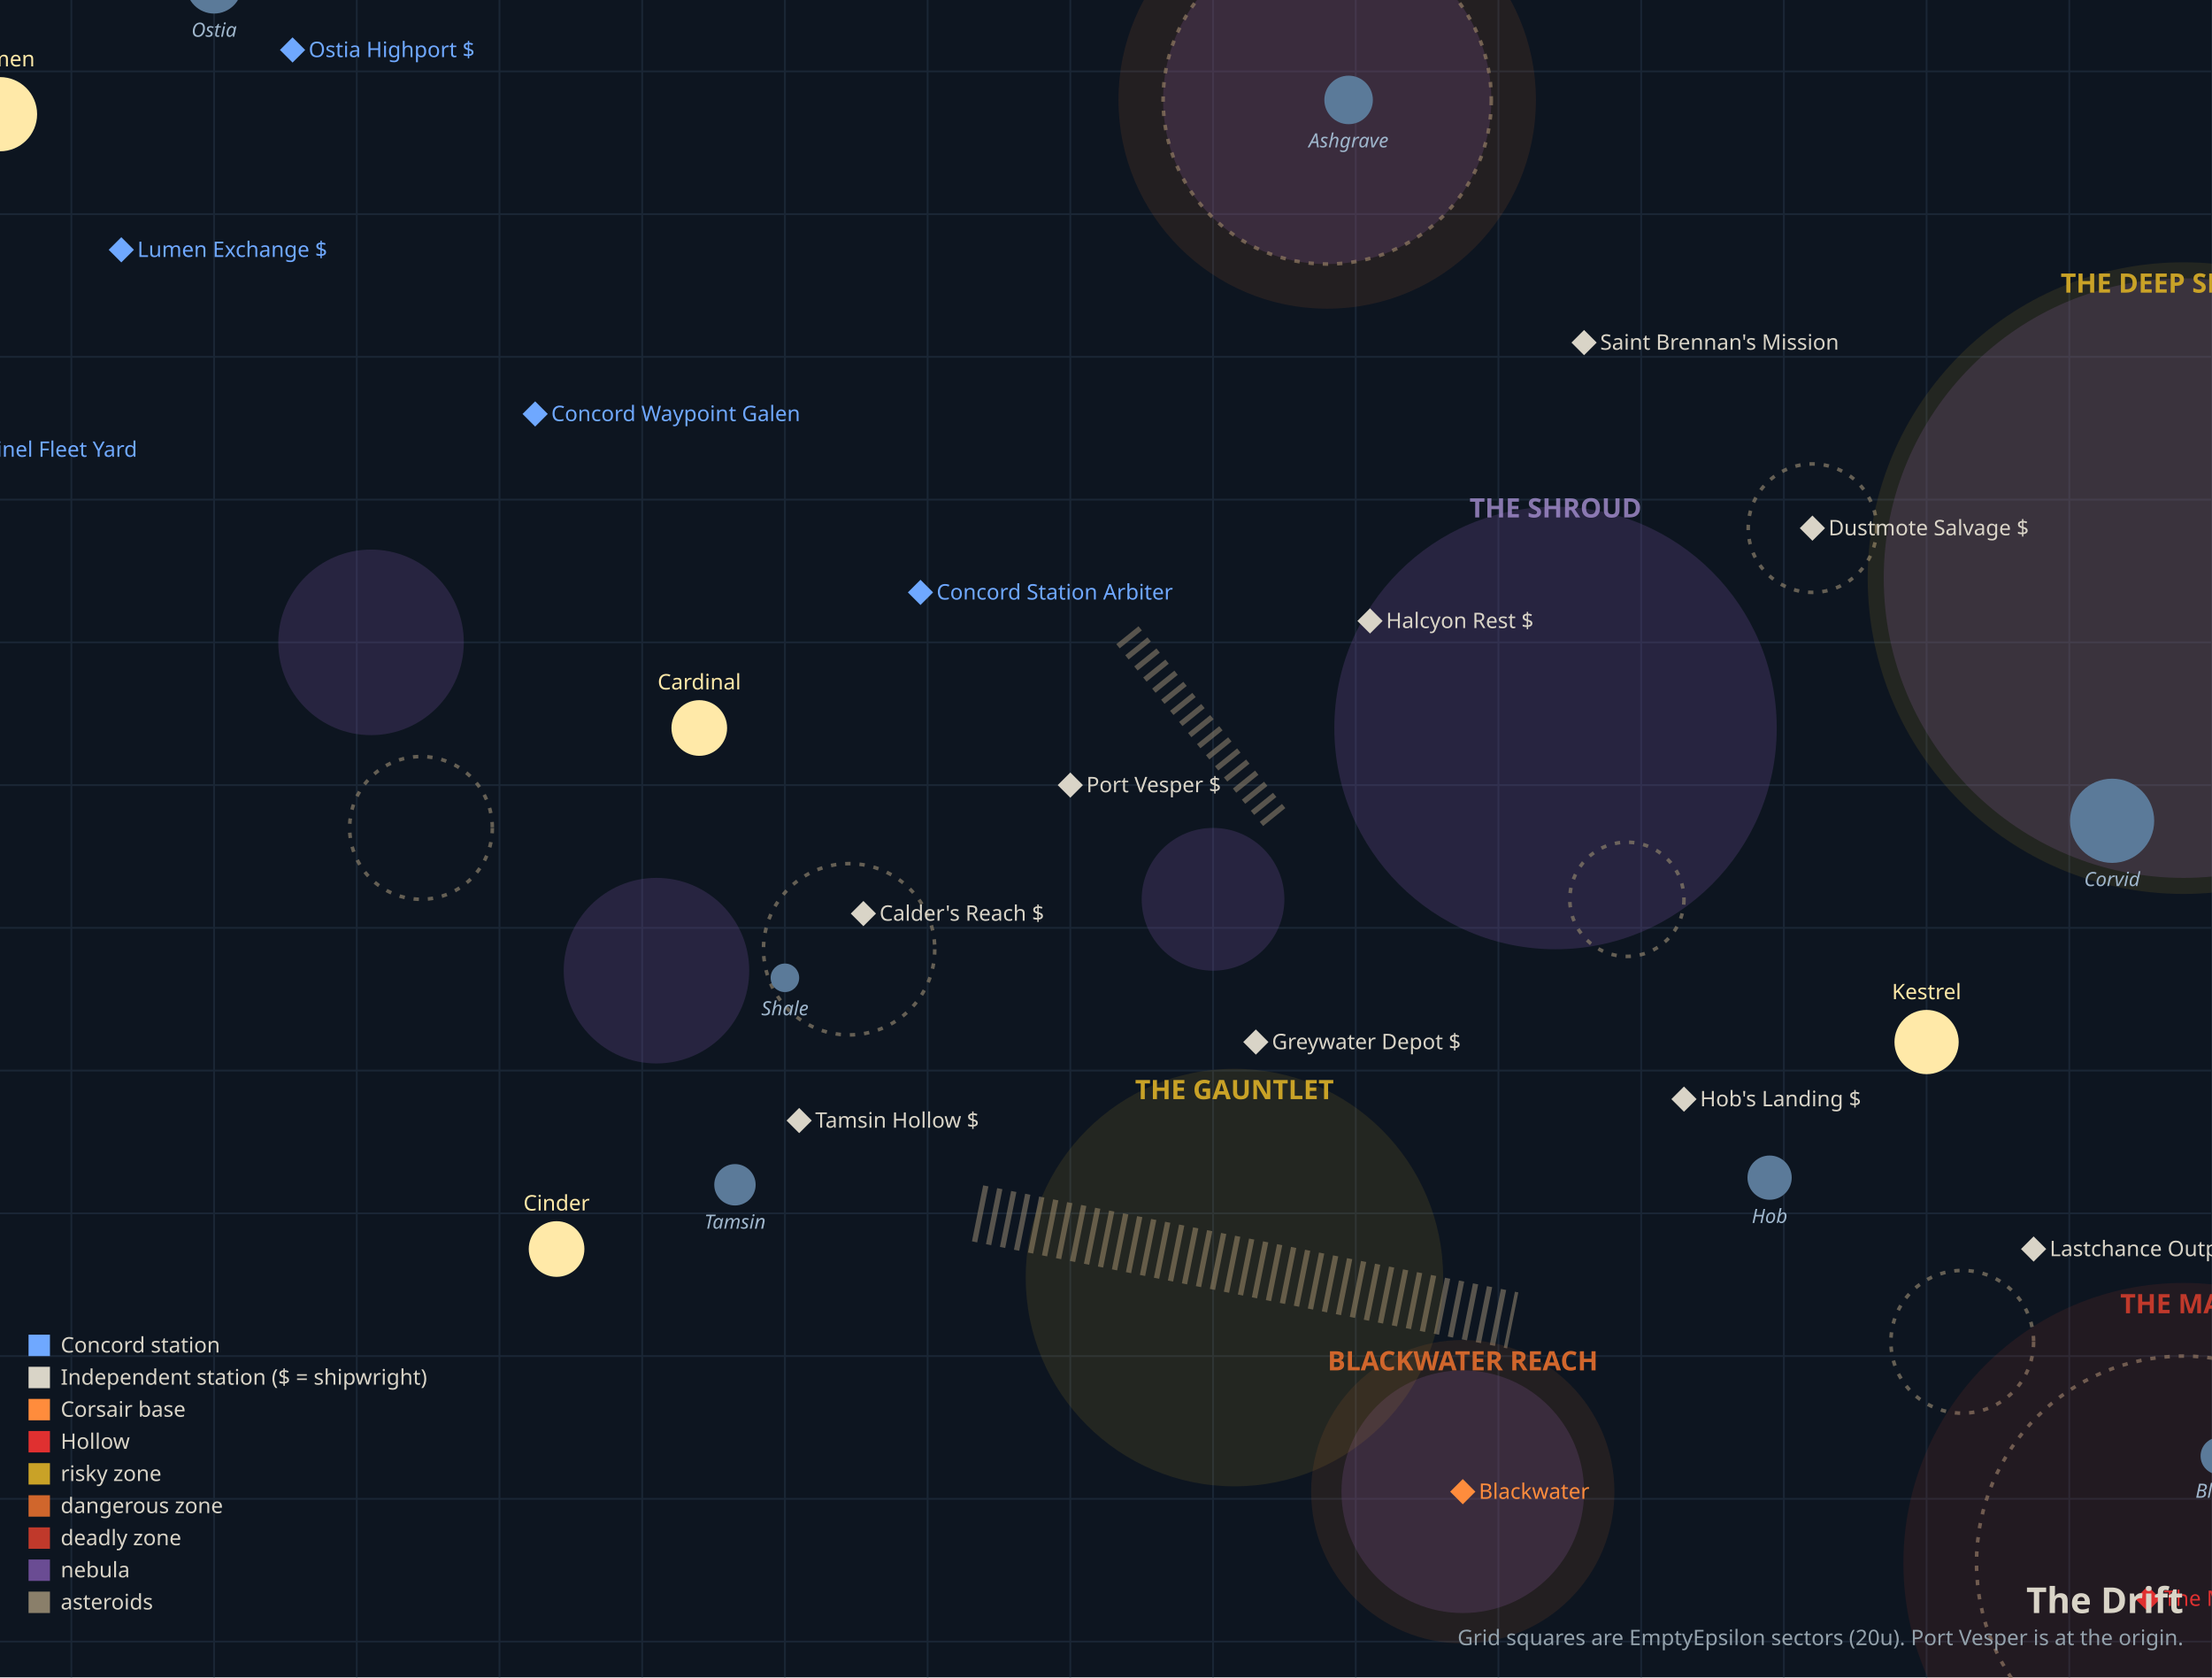
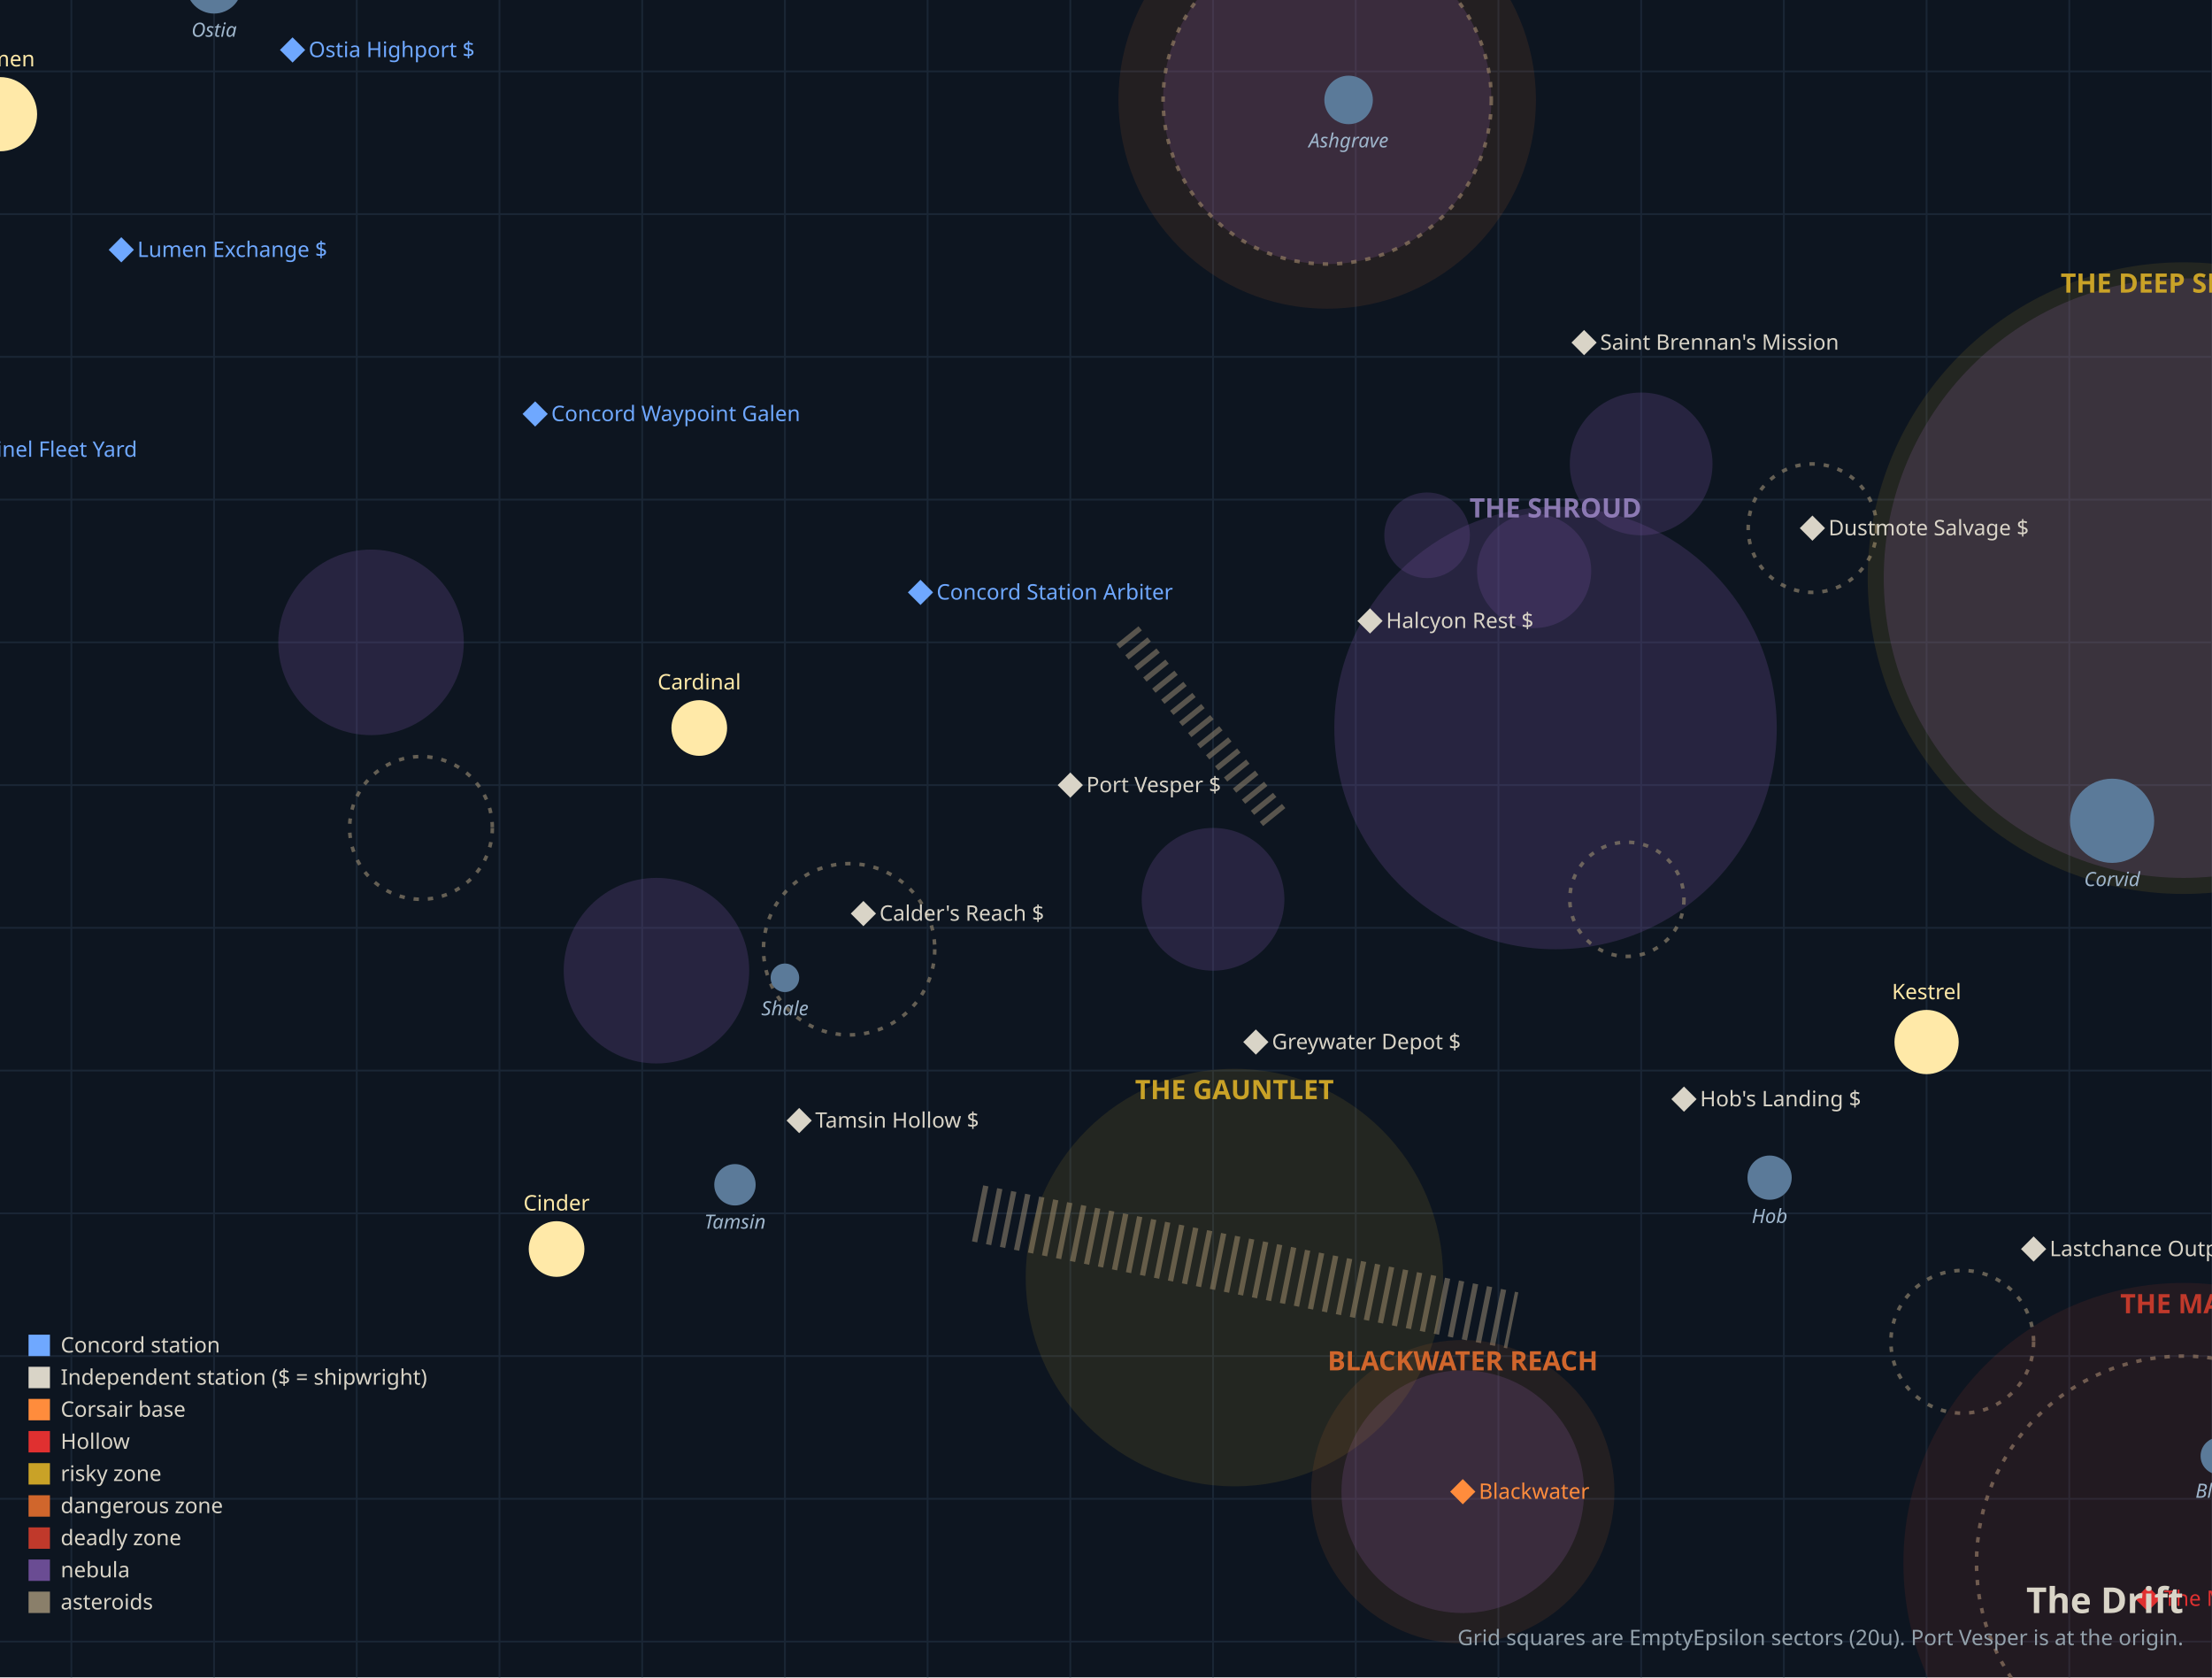
<svg xmlns="http://www.w3.org/2000/svg" viewBox="0 0 1240 940" font-family="system-ui, sans-serif">
  <rect width="1240" height="940" fill="#0d1520" />
  <line x1="40" y1="0" x2="40" y2="940" stroke="#1a2635" stroke-width="1" />
  <line x1="120" y1="0" x2="120" y2="940" stroke="#1a2635" stroke-width="1" />
  <line x1="200" y1="0" x2="200" y2="940" stroke="#1a2635" stroke-width="1" />
  <line x1="280" y1="0" x2="280" y2="940" stroke="#1a2635" stroke-width="1" />
  <line x1="360" y1="0" x2="360" y2="940" stroke="#1a2635" stroke-width="1" />
  <line x1="440" y1="0" x2="440" y2="940" stroke="#1a2635" stroke-width="1" />
  <line x1="520" y1="0" x2="520" y2="940" stroke="#1a2635" stroke-width="1" />
  <line x1="600" y1="0" x2="600" y2="940" stroke="#1a2635" stroke-width="1" />
  <line x1="680" y1="0" x2="680" y2="940" stroke="#1a2635" stroke-width="1" />
  <line x1="760" y1="0" x2="760" y2="940" stroke="#1a2635" stroke-width="1" />
  <line x1="840" y1="0" x2="840" y2="940" stroke="#1a2635" stroke-width="1" />
  <line x1="920" y1="0" x2="920" y2="940" stroke="#1a2635" stroke-width="1" />
  <line x1="1000" y1="0" x2="1000" y2="940" stroke="#1a2635" stroke-width="1" />
  <line x1="1080" y1="0" x2="1080" y2="940" stroke="#1a2635" stroke-width="1" />
  <line x1="1160" y1="0" x2="1160" y2="940" stroke="#1a2635" stroke-width="1" />
  <line x1="1240" y1="0" x2="1240" y2="940" stroke="#1a2635" stroke-width="1" />
  <line x1="0" y1="40" x2="1240" y2="40" stroke="#1a2635" stroke-width="1" />
  <line x1="0" y1="120" x2="1240" y2="120" stroke="#1a2635" stroke-width="1" />
  <line x1="0" y1="200" x2="1240" y2="200" stroke="#1a2635" stroke-width="1" />
  <line x1="0" y1="280" x2="1240" y2="280" stroke="#1a2635" stroke-width="1" />
  <line x1="0" y1="360" x2="1240" y2="360" stroke="#1a2635" stroke-width="1" />
  <line x1="0" y1="440" x2="1240" y2="440" stroke="#1a2635" stroke-width="1" />
  <line x1="0" y1="520" x2="1240" y2="520" stroke="#1a2635" stroke-width="1" />
  <line x1="0" y1="600" x2="1240" y2="600" stroke="#1a2635" stroke-width="1" />
  <line x1="0" y1="680" x2="1240" y2="680" stroke="#1a2635" stroke-width="1" />
  <line x1="0" y1="760" x2="1240" y2="760" stroke="#1a2635" stroke-width="1" />
  <line x1="0" y1="840" x2="1240" y2="840" stroke="#1a2635" stroke-width="1" />
  <line x1="0" y1="920" x2="1240" y2="920" stroke="#1a2635" stroke-width="1" />
  <circle cx="872.0" cy="408.0" r="124.0" fill="#6a4c93" opacity="0.28" />
  <circle cx="1224.0" cy="324.0" r="168.0" fill="#6a4c93" opacity="0.28" />
  <circle cx="820.0" cy="836.0" r="68.0" fill="#6a4c93" opacity="0.28" />
  <circle cx="744.0" cy="56.0" r="92.0" fill="#6a4c93" opacity="0.28" />
  <circle cx="368.0" cy="544.0" r="52.0" fill="#6a4c93" opacity="0.28" />
  <circle cx="680.0" cy="504.0" r="40.0" fill="#6a4c93" opacity="0.28" />
  <circle cx="208.0" cy="360.0" r="52.0" fill="#6a4c93" opacity="0.28" />
+   <circle cx="860.0" cy="320.0" r="32.0" fill="#6a4c93" opacity="0.28" />
+   <circle cx="920.0" cy="260.0" r="40.0" fill="#6a4c93" opacity="0.28" />
+   <circle cx="800.0" cy="300.0" r="24.0" fill="#6a4c93" opacity="0.28" />
  <circle cx="476.0" cy="532.0" r="48.0" fill="none" stroke="#8a7f6a" stroke-width="2" stroke-dasharray="3 5" opacity="0.7" />
  <line x1="548.0" y1="680.0" x2="848.0" y2="740.0" stroke="#8a7f6a" stroke-width="32.0" stroke-dasharray="3 5" opacity="0.6" />
  <circle cx="1016.0" cy="296.0" r="36.0" fill="none" stroke="#8a7f6a" stroke-width="2" stroke-dasharray="3 5" opacity="0.7" />
  <circle cx="744.0" cy="56.0" r="92.0" fill="none" stroke="#8a7f6a" stroke-width="2" stroke-dasharray="3 5" opacity="0.7" />
  <circle cx="1224.0" cy="876.0" r="116.0" fill="none" stroke="#8a7f6a" stroke-width="2" stroke-dasharray="3 5" opacity="0.7" />
  <line x1="632.0" y1="356.0" x2="716.0" y2="460.0" stroke="#8a7f6a" stroke-width="16.0" stroke-dasharray="3 5" opacity="0.6" />
  <circle cx="236.0" cy="464.0" r="40.0" fill="none" stroke="#8a7f6a" stroke-width="2" stroke-dasharray="3 5" opacity="0.7" />
  <circle cx="1100.0" cy="752.0" r="40.0" fill="none" stroke="#8a7f6a" stroke-width="2" stroke-dasharray="3 5" opacity="0.7" />
  <circle cx="912.0" cy="504.0" r="32.0" fill="none" stroke="#8a7f6a" stroke-width="2" stroke-dasharray="3 5" opacity="0.7" />
  <circle cx="692.0" cy="716.0" r="116.0" fill="#c9a227" opacity="0.12" stroke="#c9a227" stroke-width="2" />
  <circle cx="820.0" cy="836.0" r="84.0" fill="#d0662c" opacity="0.12" stroke="#d0662c" stroke-width="2" />
  <circle cx="1224.0" cy="324.0" r="176.0" fill="#c9a227" opacity="0.12" stroke="#c9a227" stroke-width="2" />
  <circle cx="744.0" cy="56.0" r="116.0" fill="#d0662c" opacity="0.12" stroke="#d0662c" stroke-width="2" />
  <circle cx="1224.0" cy="876.0" r="156.0" fill="#c0392b" opacity="0.12" stroke="#c0392b" stroke-width="2" />
  <circle cx="0.0" cy="64.0" r="20.8" fill="#ffe9a8" />
  <text x="0.0" y="37.2" fill="#ffe9a8" font-size="12" text-anchor="middle">Lumen</text>
  <circle cx="392.0" cy="408.0" r="15.6" fill="#ffe9a8" />
  <text x="392.0" y="386.4" fill="#ffe9a8" font-size="12" text-anchor="middle">Cardinal</text>
  <circle cx="312.0" cy="700.0" r="15.6" fill="#ffe9a8" />
  <text x="312.0" y="678.4" fill="#ffe9a8" font-size="12" text-anchor="middle">Cinder</text>
  <circle cx="1080.0" cy="584.0" r="18.0" fill="#ffe9a8" />
  <text x="1080.0" y="560.0" fill="#ffe9a8" font-size="12" text-anchor="middle">Kestrel</text>
  <circle cx="1288.0" cy="940.0" r="15.6" fill="#ffe9a8" />
  <text x="1288.0" y="918.4" fill="#ffe9a8" font-size="12" text-anchor="middle">Pale Sun</text>
  <circle cx="120.0" cy="-8.0" r="15.6" fill="#5b7a99" />
  <text x="120.0" y="20.6" fill="#9fb6cc" font-size="11" text-anchor="middle" font-style="italic">Ostia</text>
  <circle cx="-76.0" cy="200.0" r="11.6" fill="#5b7a99" />
  <text x="-76.0" y="224.6" fill="#9fb6cc" font-size="11" text-anchor="middle" font-style="italic">Valcourt</text>
  <circle cx="412.0" cy="664.0" r="11.6" fill="#5b7a99" />
  <text x="412.0" y="688.6" fill="#9fb6cc" font-size="11" text-anchor="middle" font-style="italic">Tamsin</text>
  <circle cx="440.0" cy="548.0" r="8.0" fill="#5b7a99" />
  <text x="440.0" y="569.0" fill="#9fb6cc" font-size="11" text-anchor="middle" font-style="italic">Shale</text>
  <circle cx="756.0" cy="56.0" r="13.6" fill="#5b7a99" />
  <text x="756.0" y="82.6" fill="#9fb6cc" font-size="11" text-anchor="middle" font-style="italic">Ashgrave</text>
  <circle cx="992.0" cy="660.0" r="12.4" fill="#5b7a99" />
  <text x="992.0" y="685.4" fill="#9fb6cc" font-size="11" text-anchor="middle" font-style="italic">Hob</text>
  <circle cx="1184.0" cy="460.0" r="23.6" fill="#5b7a99" />
  <text x="1184.0" y="496.6" fill="#9fb6cc" font-size="11" text-anchor="middle" font-style="italic">Corvid</text>
  <circle cx="1244.0" cy="816.0" r="10.4" fill="#5b7a99" />
  <text x="1244.0" y="839.4" fill="#9fb6cc" font-size="11" text-anchor="middle" font-style="italic">Bleak</text>
  <rect x="159.0" y="23.0" width="10" height="10" fill="#6fa8ff" transform="rotate(45 164.0 28.0)" />
  <text x="173.0" y="32.0" fill="#6fa8ff" font-size="12">Ostia Highport $</text>
  <rect x="63.0" y="135.0" width="10" height="10" fill="#6fa8ff" transform="rotate(45 68.0 140.0)" />
  <text x="77.0" y="144.0" fill="#6fa8ff" font-size="12">Lumen Exchange $</text>
  <rect x="-41.0" y="247.0" width="10" height="10" fill="#6fa8ff" transform="rotate(45 -36.0 252.0)" />
  <text x="-27.0" y="256.0" fill="#6fa8ff" font-size="12">Sentinel Fleet Yard</text>
  <rect x="295.0" y="227.0" width="10" height="10" fill="#6fa8ff" transform="rotate(45 300.0 232.0)" />
  <text x="309.0" y="236.0" fill="#6fa8ff" font-size="12">Concord Waypoint Galen</text>
  <rect x="511.0" y="327.0" width="10" height="10" fill="#6fa8ff" transform="rotate(45 516.0 332.0)" />
  <text x="525.0" y="336.0" fill="#6fa8ff" font-size="12">Concord Station Arbiter</text>
  <rect x="595.0" y="435.0" width="10" height="10" fill="#d9d4c7" transform="rotate(45 600.0 440.0)" />
  <text x="609.0" y="444.0" fill="#d9d4c7" font-size="12">Port Vesper $</text>
  <rect x="479.0" y="507.0" width="10" height="10" fill="#d9d4c7" transform="rotate(45 484.0 512.0)" />
  <text x="493.0" y="516.0" fill="#d9d4c7" font-size="12">Calder's Reach $</text>
  <rect x="443.0" y="623.0" width="10" height="10" fill="#d9d4c7" transform="rotate(45 448.0 628.0)" />
  <text x="457.0" y="632.0" fill="#d9d4c7" font-size="12">Tamsin Hollow $</text>
  <rect x="699.0" y="579.0" width="10" height="10" fill="#d9d4c7" transform="rotate(45 704.0 584.0)" />
  <text x="713.0" y="588.0" fill="#d9d4c7" font-size="12">Greywater Depot $</text>
  <rect x="763.0" y="343.0" width="10" height="10" fill="#d9d4c7" transform="rotate(45 768.0 348.0)" />
  <text x="777.0" y="352.0" fill="#d9d4c7" font-size="12">Halcyon Rest $</text>
  <rect x="939.0" y="611.0" width="10" height="10" fill="#d9d4c7" transform="rotate(45 944.0 616.0)" />
  <text x="953.0" y="620.0" fill="#d9d4c7" font-size="12">Hob's Landing $</text>
  <rect x="1011.0" y="291.0" width="10" height="10" fill="#d9d4c7" transform="rotate(45 1016.0 296.0)" />
  <text x="1025.0" y="300.0" fill="#d9d4c7" font-size="12">Dustmote Salvage $</text>
  <rect x="883.0" y="187.0" width="10" height="10" fill="#d9d4c7" transform="rotate(45 888.0 192.0)" />
  <text x="897.0" y="196.0" fill="#d9d4c7" font-size="12">Saint Brennan's Mission</text>
  <rect x="1135.0" y="695.0" width="10" height="10" fill="#d9d4c7" transform="rotate(45 1140.0 700.0)" />
  <text x="1149.0" y="704.0" fill="#d9d4c7" font-size="12">Lastchance Outpost $</text>
  <rect x="815.0" y="831.0" width="10" height="10" fill="#ff8c3c" transform="rotate(45 820.0 836.0)" />
  <text x="829.0" y="840.0" fill="#ff8c3c" font-size="12">Blackwater</text>
  <rect x="1199.0" y="891.0" width="10" height="10" fill="#e03030" transform="rotate(45 1204.0 896.0)" />
  <text x="1213.0" y="900.0" fill="#e03030" font-size="12">The Maw</text>
  <text x="56.0" y="-86.0" fill="#a58fd0" font-size="15" font-weight="700" text-anchor="middle" opacity="0.8">THE CONCORD CORE</text>
  <text x="692.0" y="616.0" fill="#c9a227" font-size="15" font-weight="700" text-anchor="middle">THE GAUNTLET</text>
  <text x="820.0" y="768.0" fill="#d0662c" font-size="15" font-weight="700" text-anchor="middle">BLACKWATER REACH</text>
  <text x="872.0" y="290.0" fill="#a58fd0" font-size="15" font-weight="700" text-anchor="middle" opacity="0.8">THE SHROUD</text>
  <text x="1224.0" y="164.0" fill="#c9a227" font-size="15" font-weight="700" text-anchor="middle">THE DEEP SHROUD</text>
  <text x="744.0" y="-44.0" fill="#d0662c" font-size="15" font-weight="700" text-anchor="middle">THE BONEYARD</text>
  <text x="1224.0" y="736.0" fill="#c0392b" font-size="15" font-weight="700" text-anchor="middle">THE MAW</text>
  <circle cx="1308.0" cy="232.0" r="7" fill="none" stroke="#fff" stroke-width="2" />
  <text x="1318.0" y="236.0" fill="#fff" font-size="11">black hole</text>
  <circle cx="1288.0" cy="428.0" r="7" fill="none" stroke="#fff" stroke-width="2" />
  <text x="1298.0" y="432.0" fill="#fff" font-size="11">rift</text>
  <rect x="16" y="748" width="12" height="12" fill="#6fa8ff" />
  <text x="34" y="758" fill="#d9d4c7" font-size="12">Concord station</text>
  <rect x="16" y="766" width="12" height="12" fill="#d9d4c7" />
  <text x="34" y="776" fill="#d9d4c7" font-size="12">Independent station ($ = shipwright)</text>
  <rect x="16" y="784" width="12" height="12" fill="#ff8c3c" />
  <text x="34" y="794" fill="#d9d4c7" font-size="12">Corsair base</text>
  <rect x="16" y="802" width="12" height="12" fill="#e03030" />
  <text x="34" y="812" fill="#d9d4c7" font-size="12">Hollow</text>
  <rect x="16" y="820" width="12" height="12" fill="#c9a227" />
  <text x="34" y="830" fill="#d9d4c7" font-size="12">risky zone</text>
  <rect x="16" y="838" width="12" height="12" fill="#d0662c" />
  <text x="34" y="848" fill="#d9d4c7" font-size="12">dangerous zone</text>
  <rect x="16" y="856" width="12" height="12" fill="#c0392b" />
  <text x="34" y="866" fill="#d9d4c7" font-size="12">deadly zone</text>
  <rect x="16" y="874" width="12" height="12" fill="#6a4c93" />
  <text x="34" y="884" fill="#d9d4c7" font-size="12">nebula</text>
  <rect x="16" y="892" width="12" height="12" fill="#8a7f6a" />
  <text x="34" y="902" fill="#d9d4c7" font-size="12">asteroids</text>
  <text x="1224" y="904" fill="#d9d4c7" font-size="20" font-weight="700" text-anchor="end">The Drift</text>
  <text x="1224" y="922" fill="#93a1ab" font-size="12" text-anchor="end">Grid squares are EmptyEpsilon sectors (20u). Port Vesper is at the origin.</text>
</svg>
